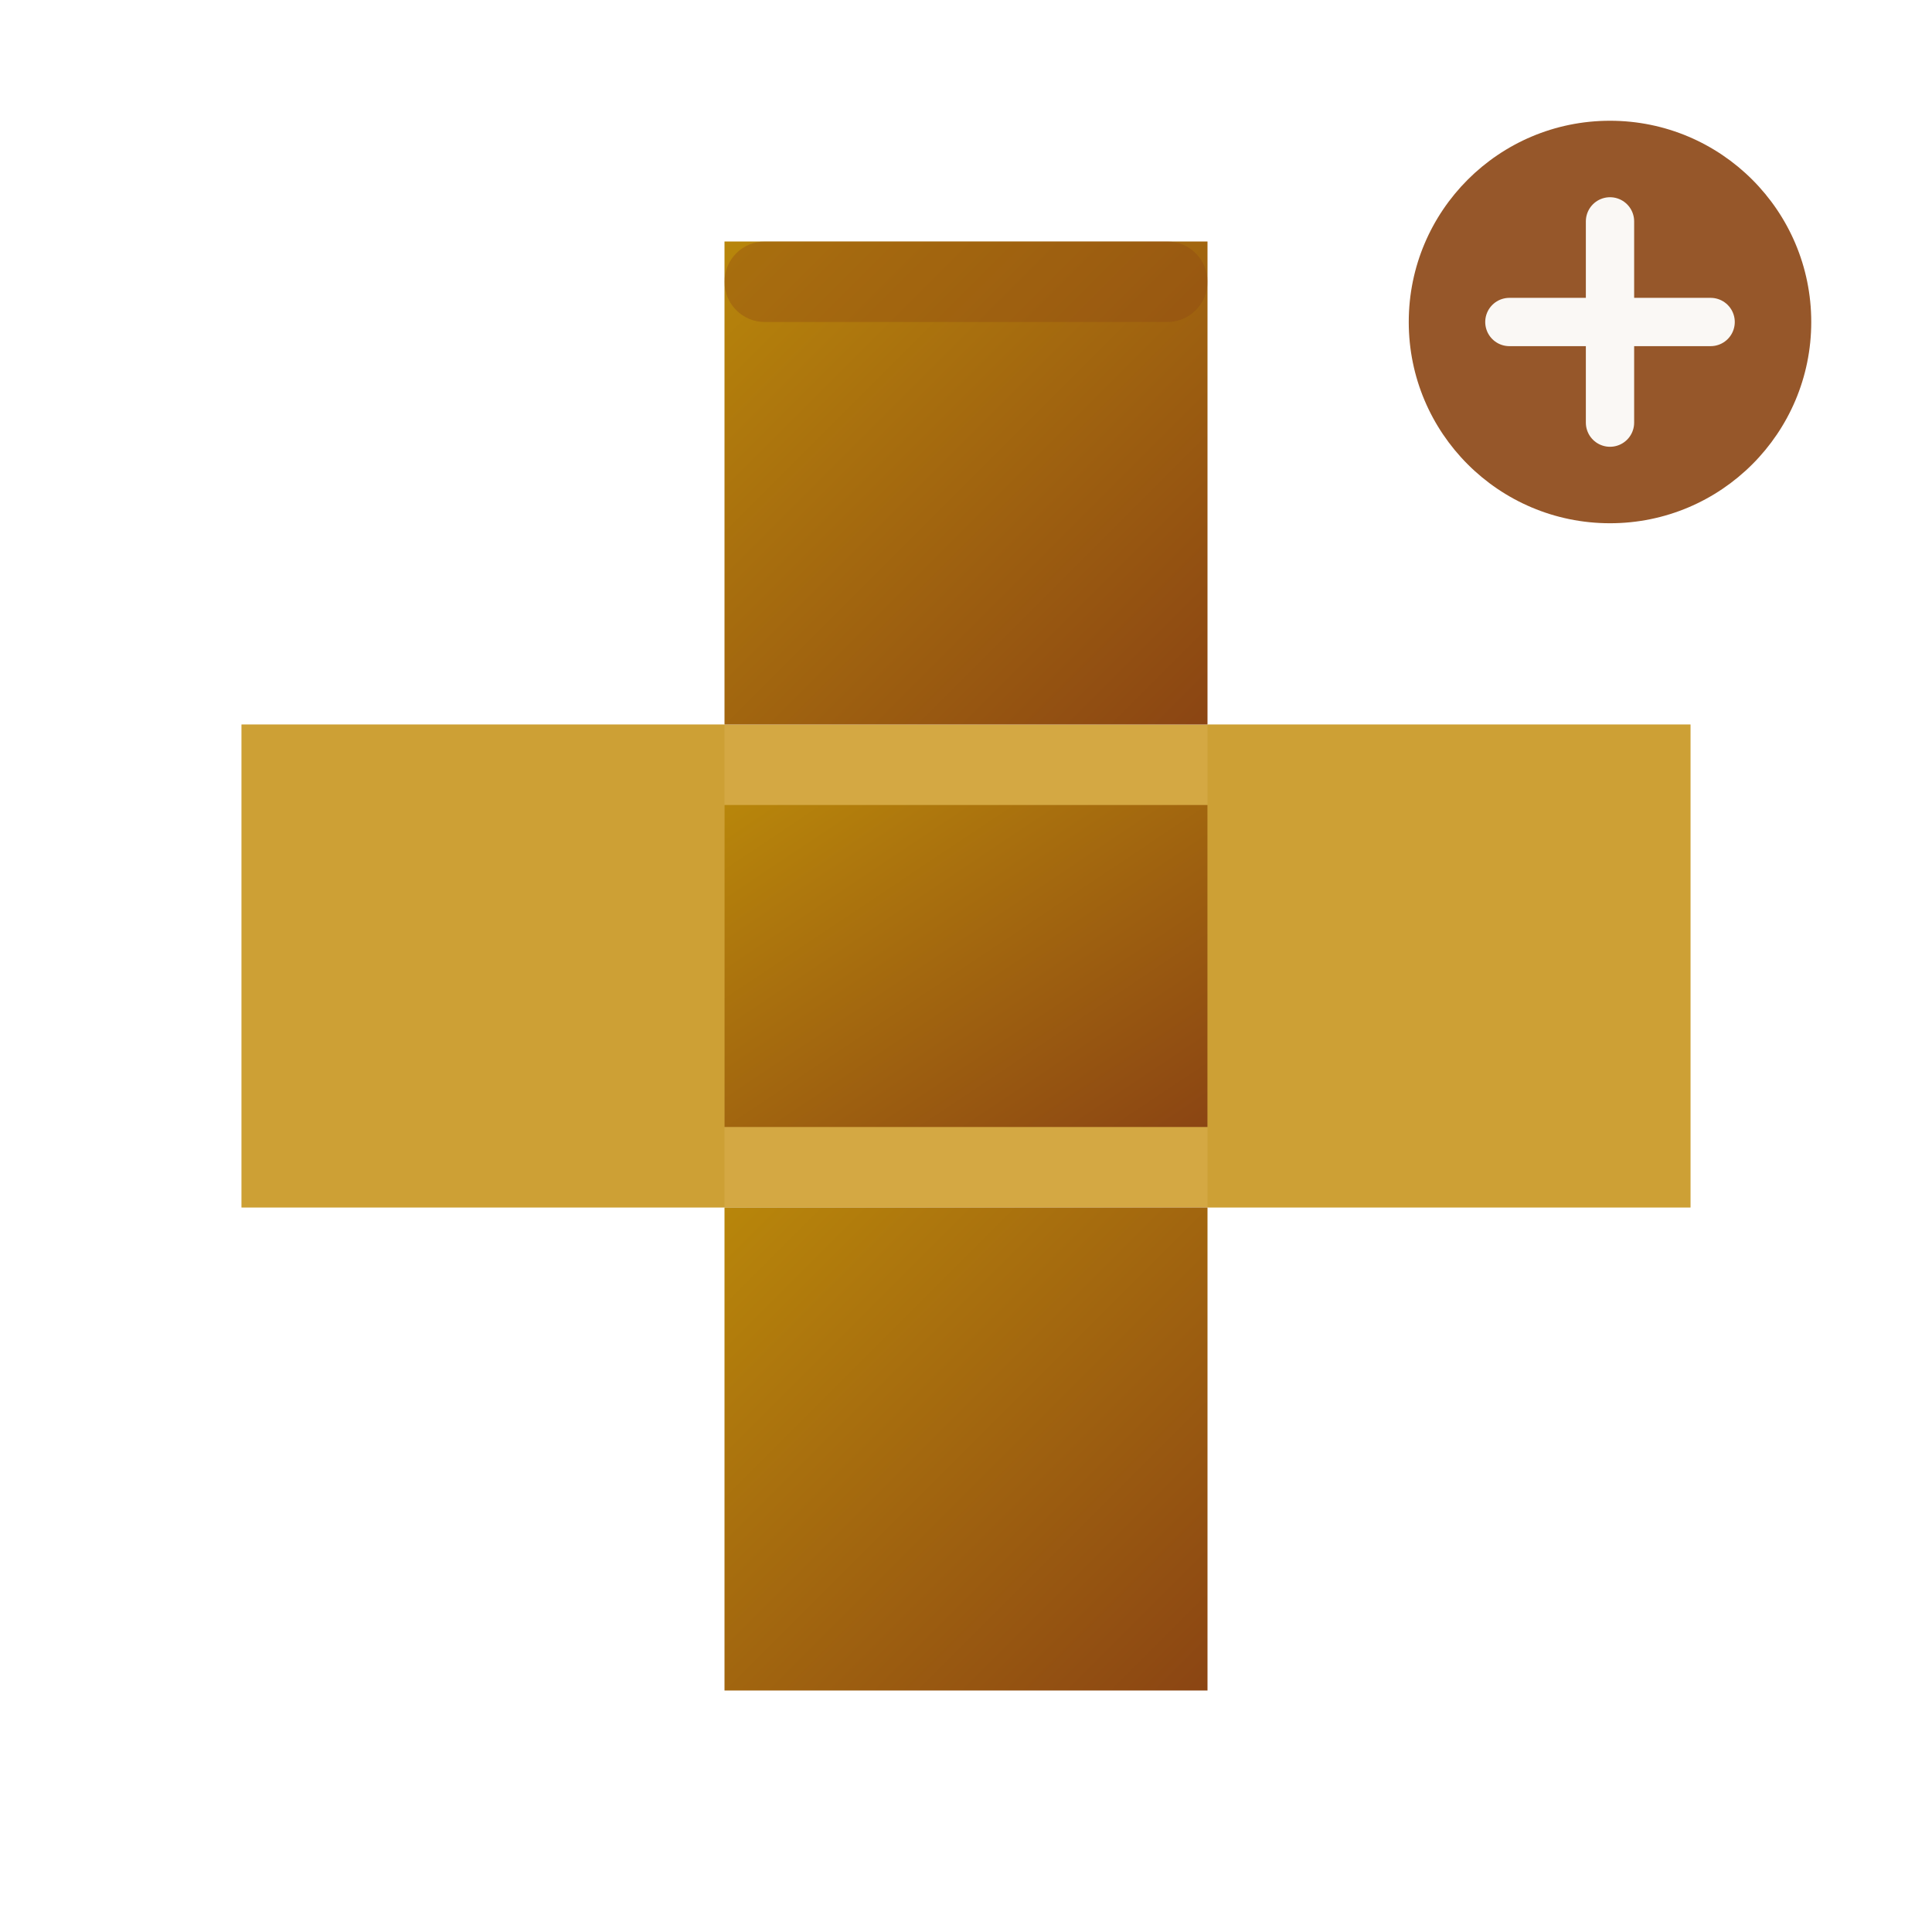
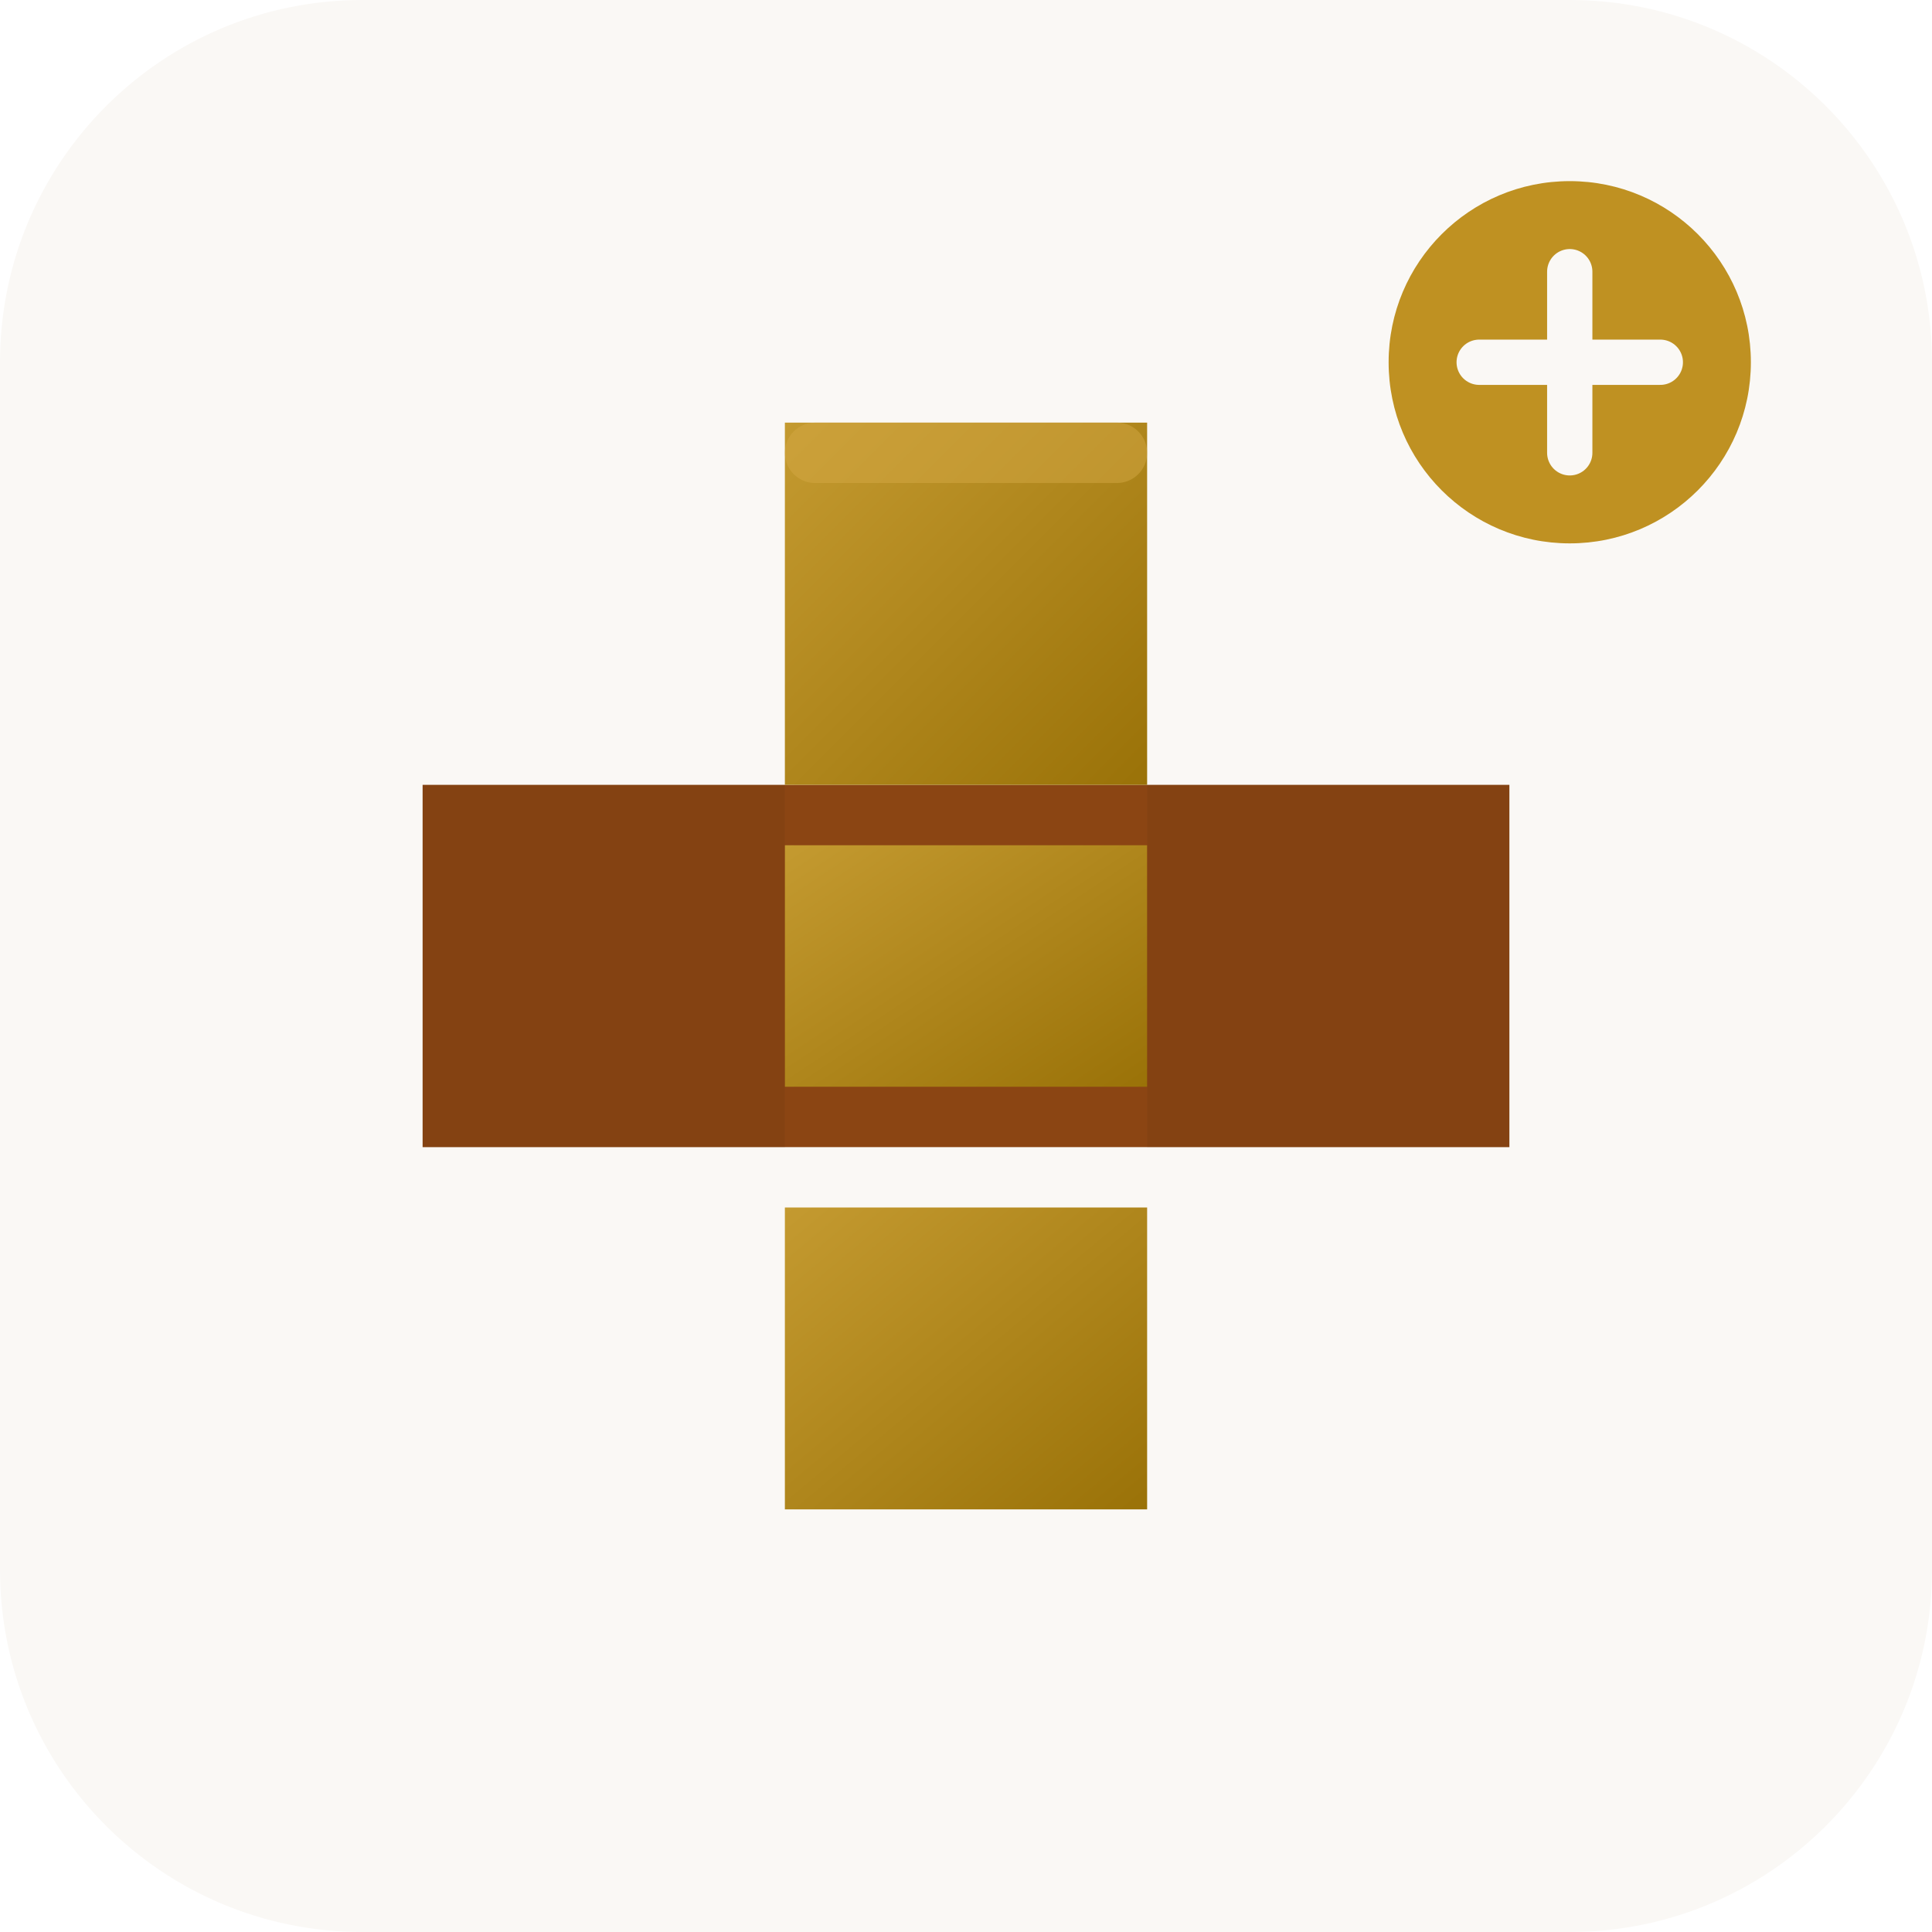
- <svg xmlns="http://www.w3.org/2000/svg" viewBox="0 0 48 48" width="48" height="48">
+ <svg xmlns="http://www.w3.org/2000/svg" viewBox="0 0 64 64" width="64" height="64">
  <defs>
-     <linearGradient id="goldGradientIconLight" x1="0%" y1="0%" x2="100%" y2="100%">
-       <stop offset="0%" style="stop-color:#B8860B;stop-opacity:1" />
-       <stop offset="100%" style="stop-color:#8B4513;stop-opacity:1" />
+     <linearGradient id="goldGradientLight" x1="0%" y1="0%" x2="100%" y2="100%">
+       <stop offset="0%" style="stop-color:#C49A30;stop-opacity:1" />
+       <stop offset="100%" style="stop-color:#9A7208;stop-opacity:1" />
    </linearGradient>
  </defs>
-   <g transform="translate(24, 24)">
-     <path d="M -18 -6 L 18 -6 L 18 6 L -18 6 Z" fill="#D4A843" stroke="none" />
-     <path d="M -6 -18 L 6 -18 L 6 -6 L -6 -6 Z" fill="url(#goldGradientIconLight)" stroke="none" />
-     <path d="M -6 -4 L -6 4 L 6 4 L 6 -4 Z" fill="url(#goldGradientIconLight)" stroke="none" />
-     <path d="M -6 6 L 6 6 L 6 18 L -6 18 Z" fill="url(#goldGradientIconLight)" stroke="none" />
-     <path d="M -18 -6 L -6 -6 L -6 6 L -18 6 Z" fill="#B8860B" stroke="none" opacity="0.25" />
-     <path d="M 6 -6 L 18 -6 L 18 6 L 6 6 Z" fill="#B8860B" stroke="none" opacity="0.25" />
-     <rect x="-6" y="-18" width="12" height="2" fill="#8B4513" opacity="0.35" rx="1" />
+   <rect width="64" height="64" fill="#FAF8F5" rx="12" />
+   <g transform="translate(32, 32)">
+     <path d="M -18 -6 L 18 -6 L 18 6 L -18 6 Z" fill="#8B4513" stroke="none" />
+     <path d="M -6 18 L 6 18 L 6 8 L -6 8 Z" fill="url(#goldGradientLight)" stroke="none" />
+     <path d="M -6 -18 L 6 -18 L 6 -6 L -6 -6 Z" fill="url(#goldGradientLight)" stroke="none" />
+     <path d="M -6 -4 L -6 4 L 6 4 L 6 -4 Z" fill="url(#goldGradientLight)" stroke="none" />
+     <path d="M -18 -6 L -6 -6 L -6 6 L -18 6 Z" fill="#6B3510" stroke="none" opacity="0.2" />
+     <path d="M 6 -6 L 18 -6 L 18 6 L 6 6 Z" fill="#6B3510" stroke="none" opacity="0.2" />
+     <rect x="-6" y="-18" width="12" height="2" fill="#D4A843" opacity="0.5" rx="1" />
  </g>
-   <circle cx="40" cy="8" r="5" fill="#8B4513" opacity="0.9" />
-   <path d="M 40 5.5 L 40 10.5 M 37.5 8 L 42.5 8" stroke="#FAF8F5" stroke-width="1.2" stroke-linecap="round" />
+   <circle cx="52" cy="12" r="6" fill="#B8860B" opacity="0.9" />
+   <path d="M 52 9 L 52 15 M 49 12 L 55 12" stroke="#FAF8F5" stroke-width="1.5" stroke-linecap="round" />
</svg>
